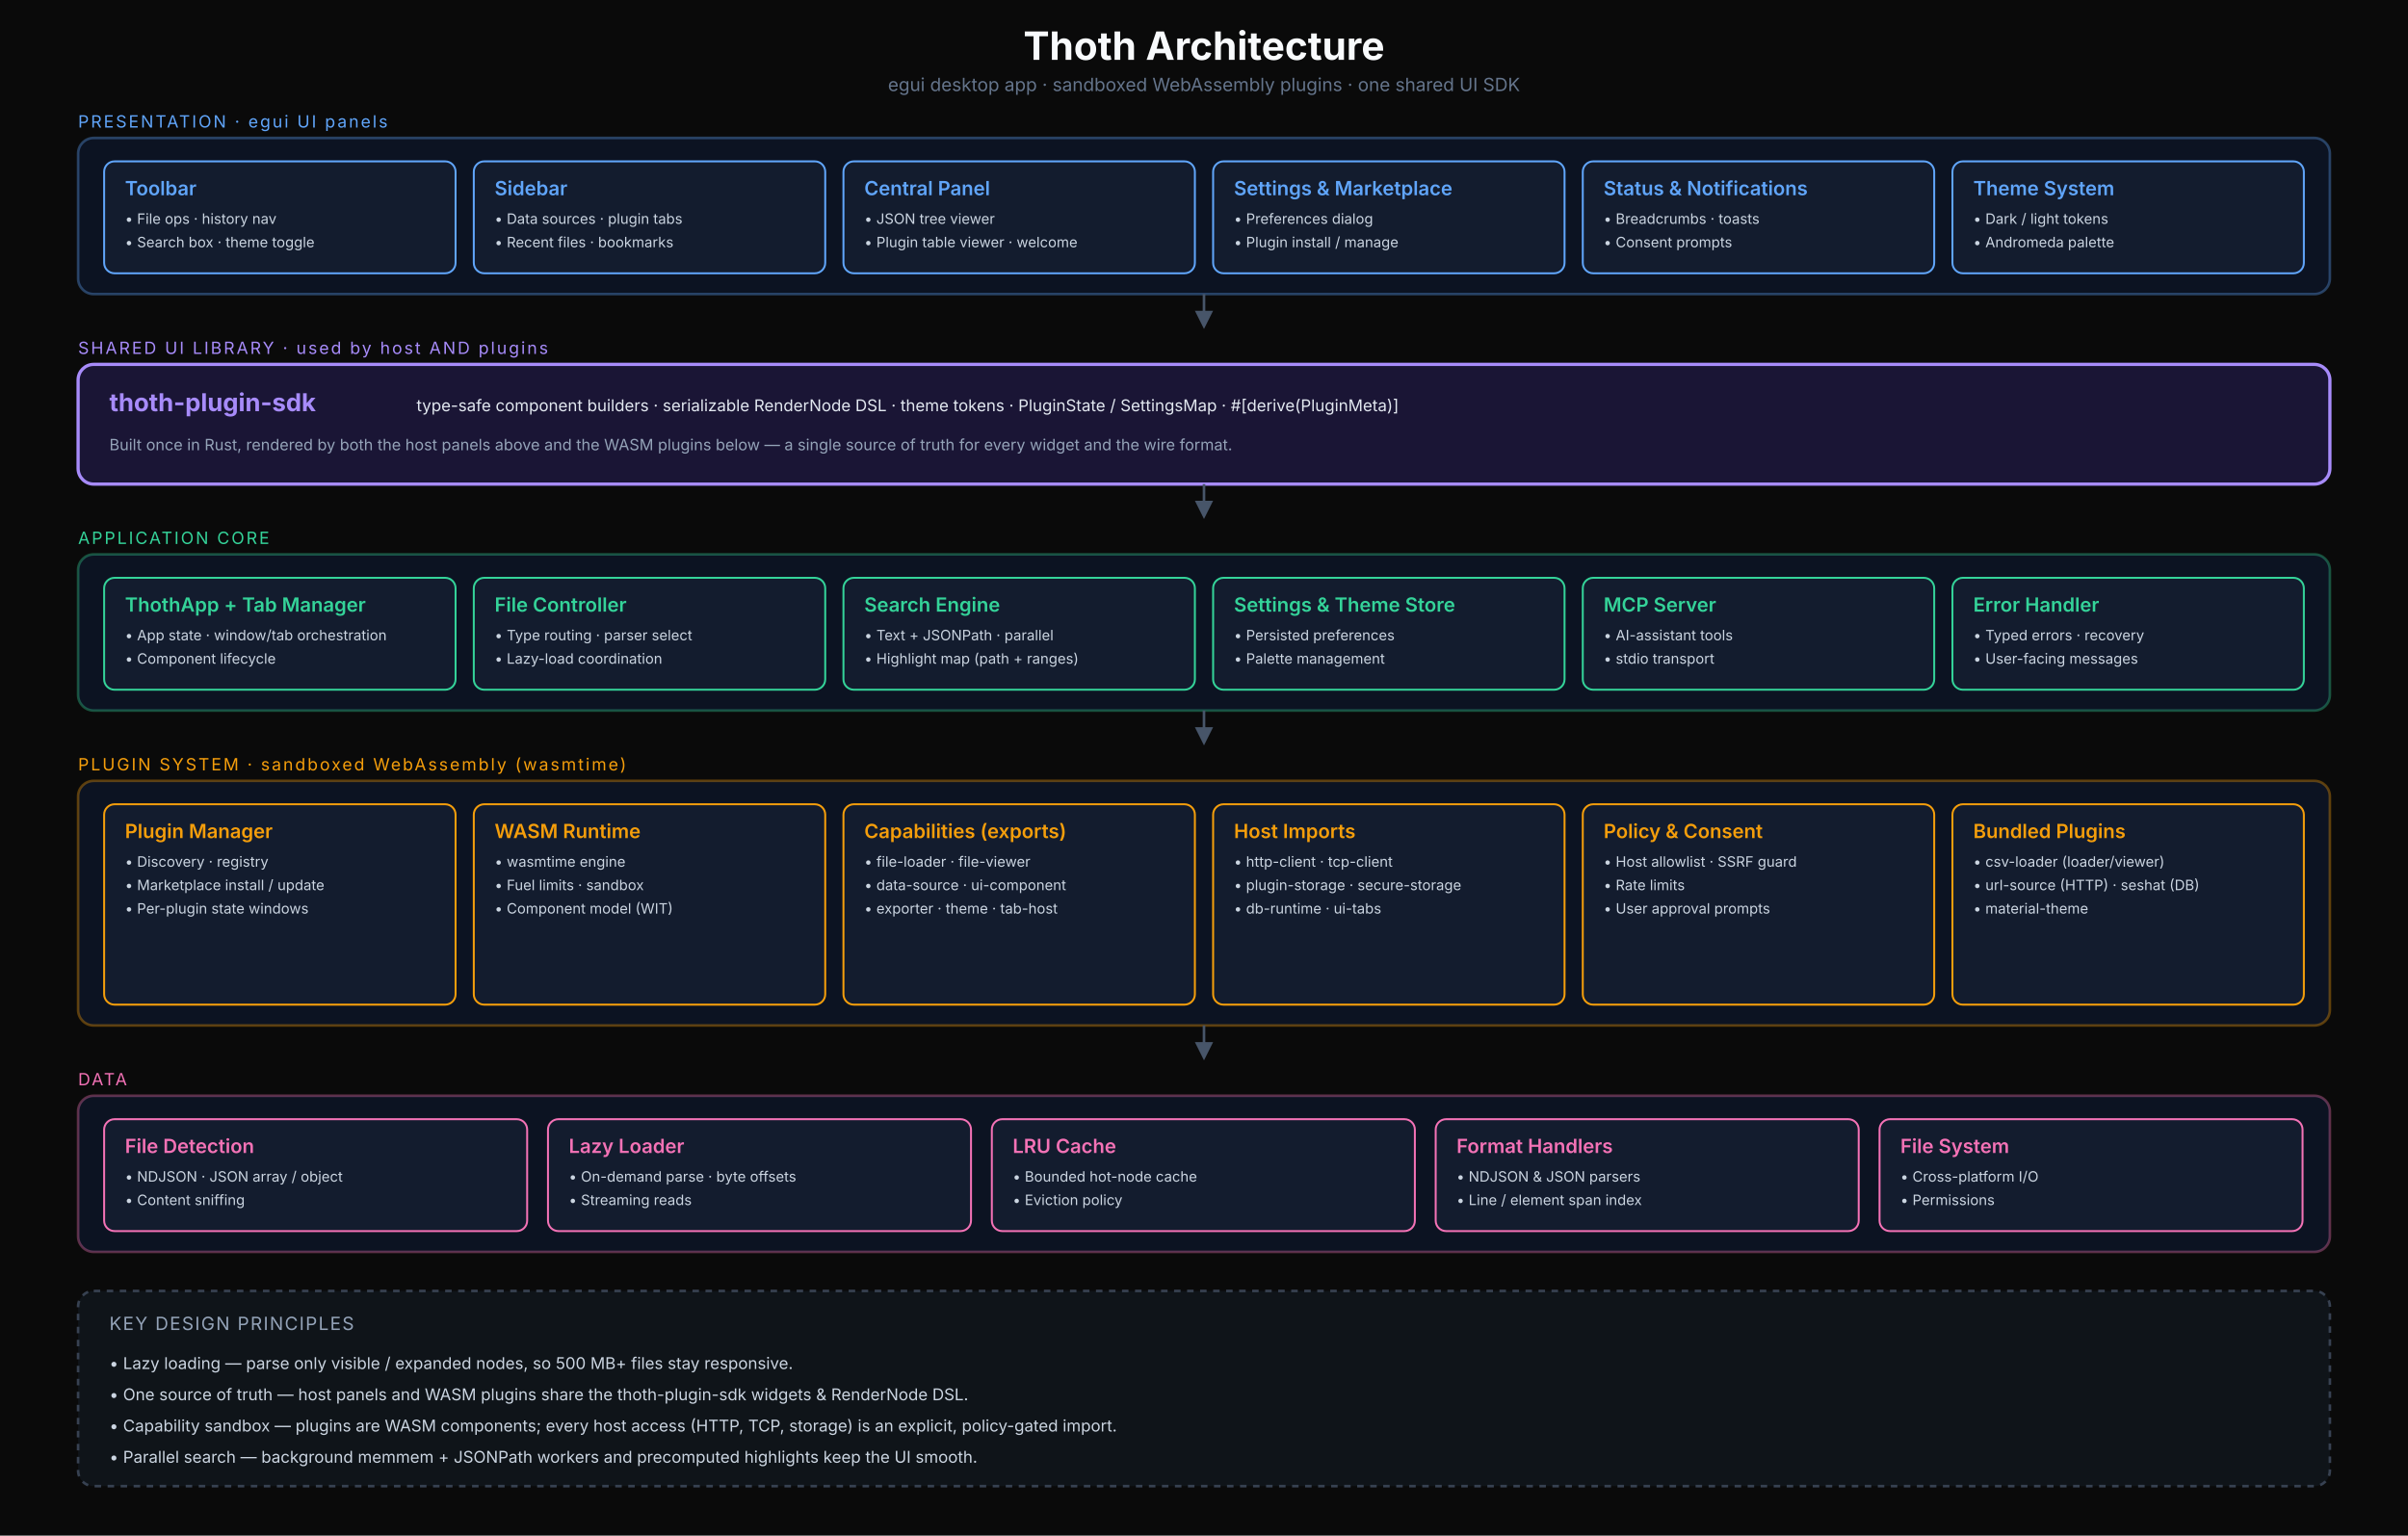
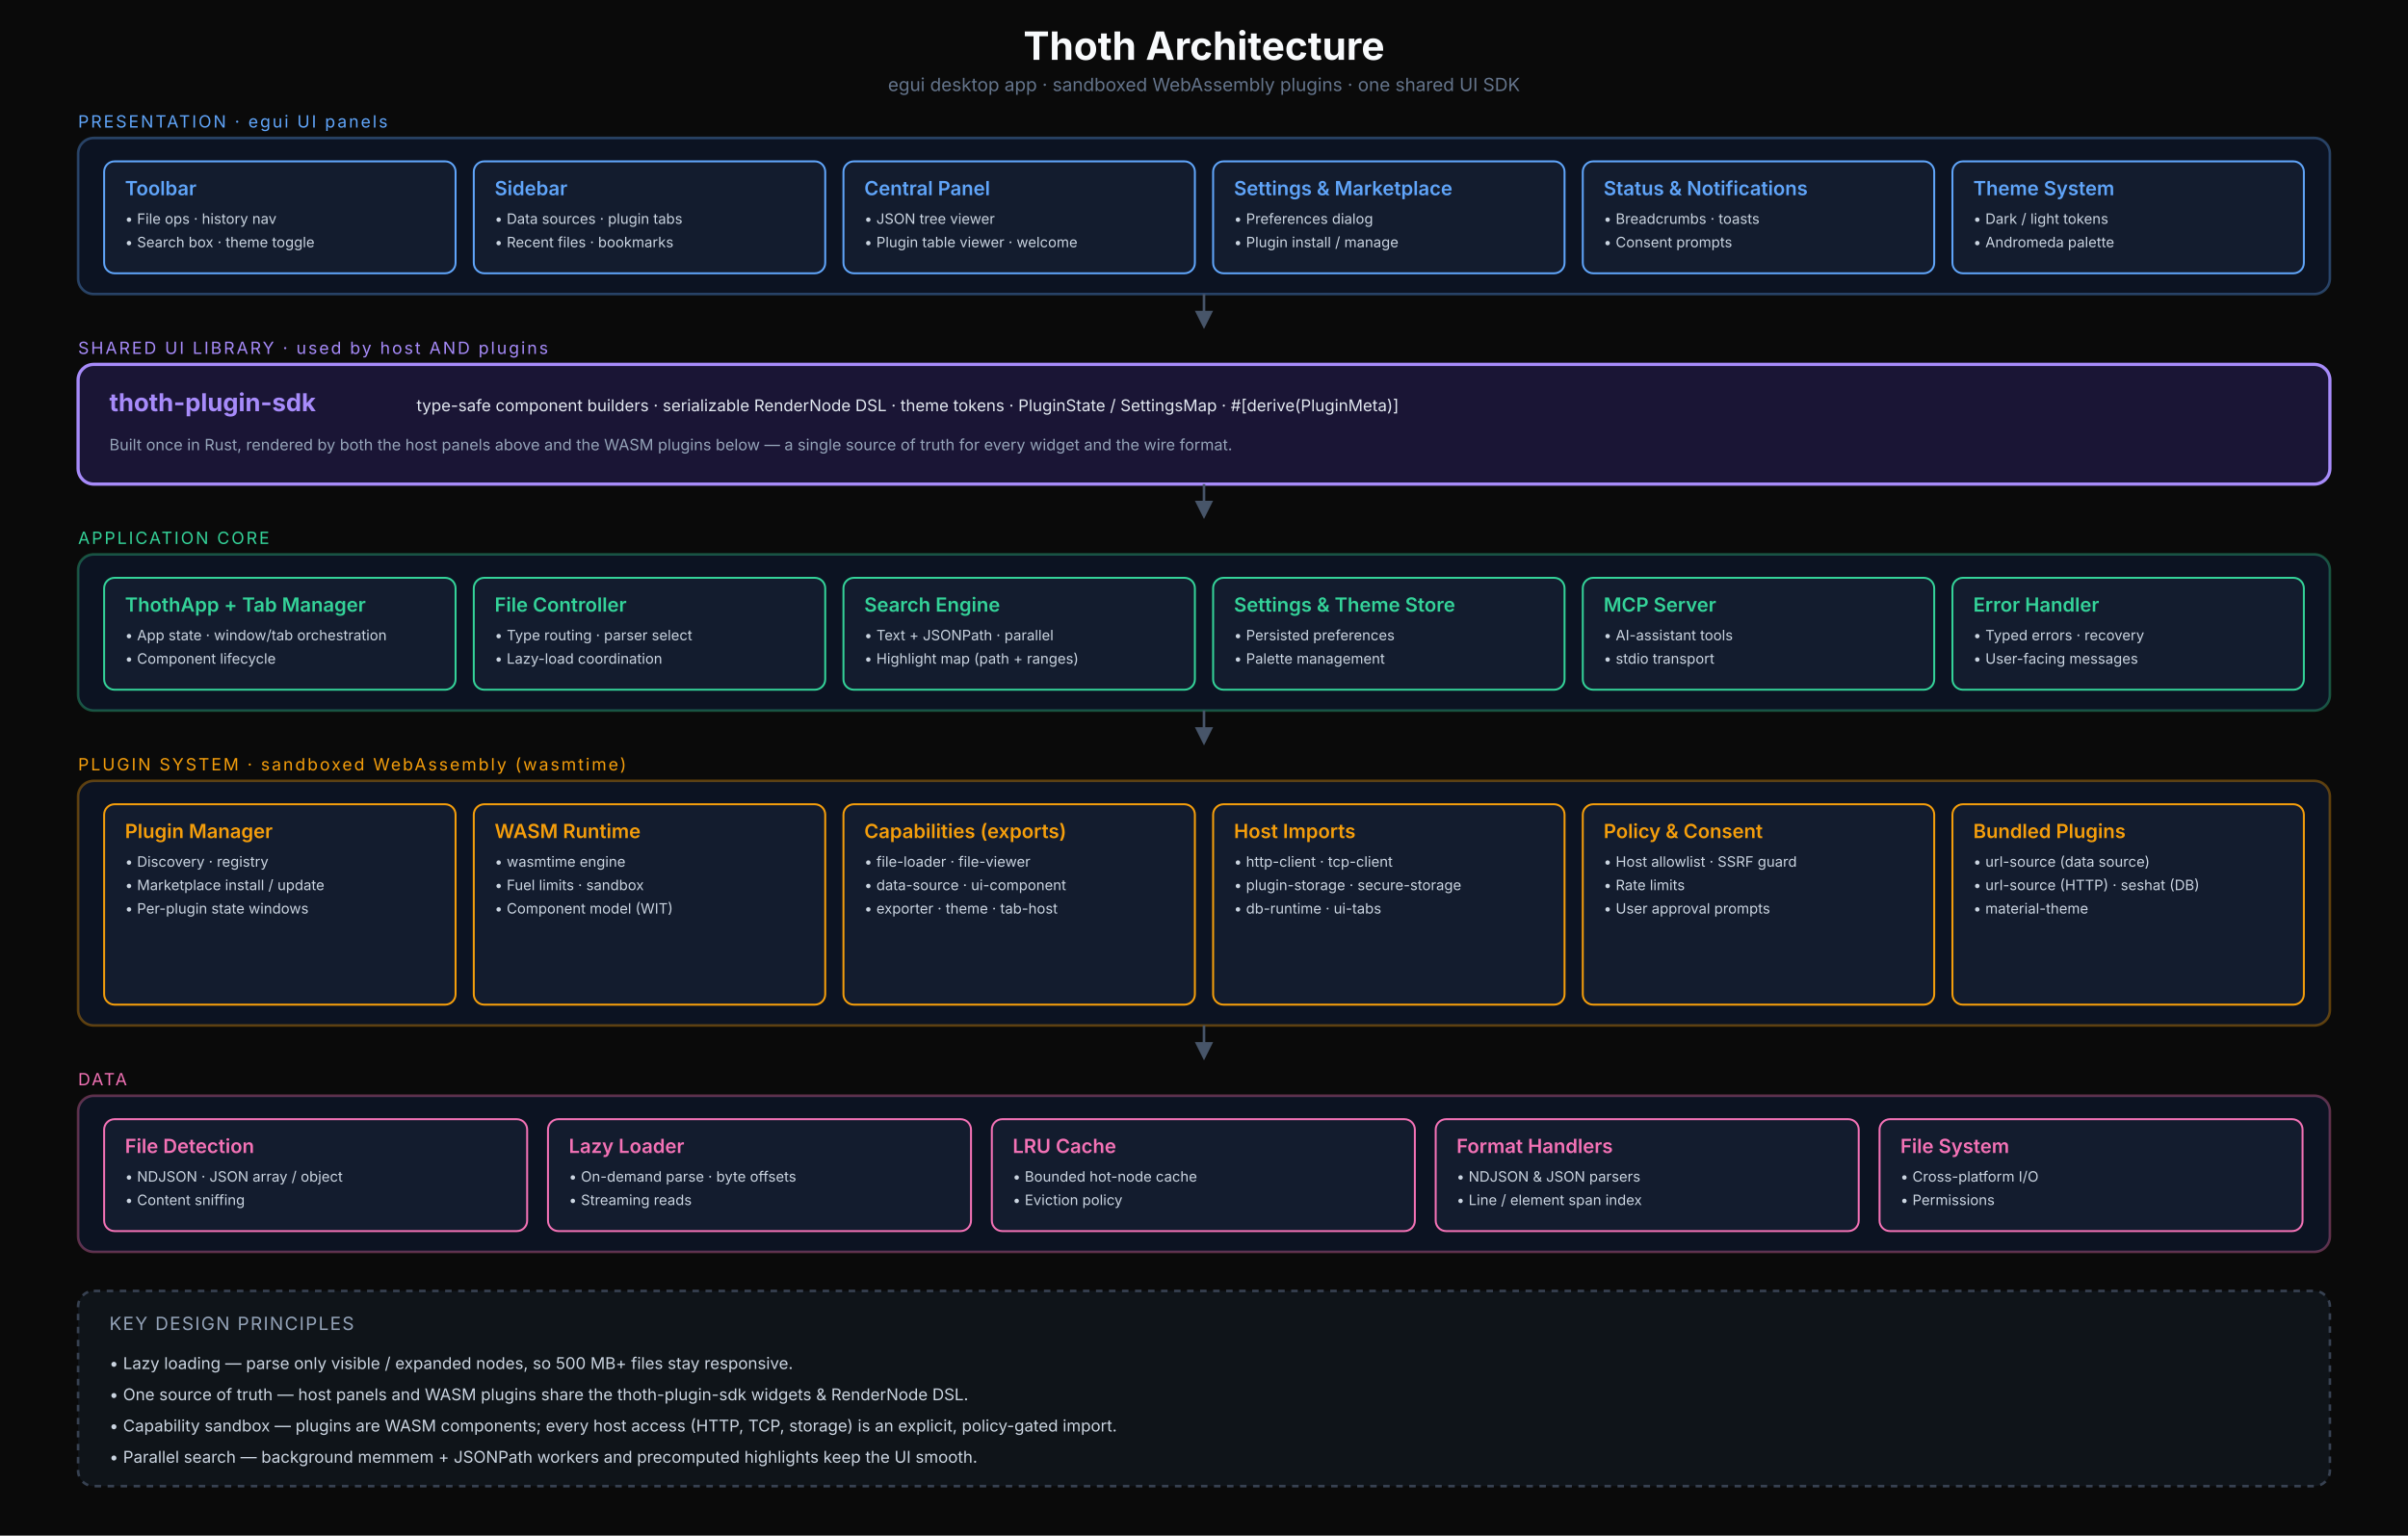
<svg xmlns="http://www.w3.org/2000/svg" version="1.1" viewBox="0 0 1850 1180" width="1850" height="1180">
  <defs>
    <marker id="arrow" viewBox="0 0 10 10" refX="8" refY="5" markerWidth="7" markerHeight="7" orient="auto-start-reverse">
      <path d="M0 0L10 5L0 10z" fill="#475569" />
    </marker>
    <style>
      text { font-family: "Inter", system-ui, -apple-system, sans-serif; }
      .title { font-size: 30px; fill: #f8fafc; font-weight: 700; }
      .sub { font-size: 14px; fill: #64748b; }
      .cap { font-size: 13px; letter-spacing: 1.5px; }
      .h { font-size: 15px; font-weight: 600; }
      .b { font-size: 11px; fill: #cbd5e1; }
      .band-h { font-size: 19px; font-weight: 700; fill: #a78bfa; }
      .band-1 { font-size: 12.5px; fill: #e2e8f0; }
      .band-2 { font-size: 12px; fill: #94a3b8; }
      .note { font-size: 12.5px; fill: #cbd5e1; }
      .note-h { font-size: 14px; fill: #94a3b8; letter-spacing: 1px; }
      .lbl { font-size: 11px; fill: #64748b; }
    </style>
  </defs>
  <rect x="0" y="0" width="1850" height="1180" fill="#0a0a0a" />
  <text x="925" y="46" text-anchor="middle" class="title">Thoth Architecture</text>
  <text x="925" y="70" text-anchor="middle" class="sub">egui desktop app · sandboxed WebAssembly plugins · one shared UI SDK</text>
  <text x="60" y="98" class="cap" fill="#60a5fa">PRESENTATION · egui UI panels</text>
  <rect x="60" y="106" width="1730" height="120" rx="12" fill="#0c1322" stroke="#60a5fa" stroke-opacity="0.35" stroke-width="2" />
  <rect x="80" y="124" width="270" height="86" rx="8" fill="#131c2e" stroke="#60a5fa" stroke-width="1.5" />
  <text x="96" y="150" class="h" fill="#60a5fa">Toolbar</text>
  <text x="96" y="172" class="b">• File ops · history nav</text>
  <text x="96" y="190" class="b">• Search box · theme toggle</text>
  <rect x="364" y="124" width="270" height="86" rx="8" fill="#131c2e" stroke="#60a5fa" stroke-width="1.5" />
  <text x="380" y="150" class="h" fill="#60a5fa">Sidebar</text>
  <text x="380" y="172" class="b">• Data sources · plugin tabs</text>
  <text x="380" y="190" class="b">• Recent files · bookmarks</text>
  <rect x="648" y="124" width="270" height="86" rx="8" fill="#131c2e" stroke="#60a5fa" stroke-width="1.5" />
  <text x="664" y="150" class="h" fill="#60a5fa">Central Panel</text>
  <text x="664" y="172" class="b">• JSON tree viewer</text>
  <text x="664" y="190" class="b">• Plugin table viewer · welcome</text>
  <rect x="932" y="124" width="270" height="86" rx="8" fill="#131c2e" stroke="#60a5fa" stroke-width="1.5" />
  <text x="948" y="150" class="h" fill="#60a5fa">Settings &amp; Marketplace</text>
  <text x="948" y="172" class="b">• Preferences dialog</text>
  <text x="948" y="190" class="b">• Plugin install / manage</text>
  <rect x="1216" y="124" width="270" height="86" rx="8" fill="#131c2e" stroke="#60a5fa" stroke-width="1.5" />
  <text x="1232" y="150" class="h" fill="#60a5fa">Status &amp; Notifications</text>
  <text x="1232" y="172" class="b">• Breadcrumbs · toasts</text>
  <text x="1232" y="190" class="b">• Consent prompts</text>
  <rect x="1500" y="124" width="270" height="86" rx="8" fill="#131c2e" stroke="#60a5fa" stroke-width="1.5" />
  <text x="1516" y="150" class="h" fill="#60a5fa">Theme System</text>
  <text x="1516" y="172" class="b">• Dark / light tokens</text>
  <text x="1516" y="190" class="b">• Andromeda palette</text>
  <line x1="925" y1="226" x2="925" y2="250" stroke="#475569" stroke-width="2" marker-end="url(#arrow)" />
  <text x="60" y="272" class="cap" fill="#a78bfa">SHARED UI LIBRARY · used by host AND plugins</text>
  <rect x="60" y="280" width="1730" height="92" rx="12" fill="#1a1535" stroke="#a78bfa" stroke-width="2.5" />
  <text x="84" y="316" class="band-h">thoth-plugin-sdk</text>
  <text x="320" y="316" class="band-1">type-safe component builders · serializable RenderNode DSL · theme tokens · PluginState / SettingsMap · #[derive(PluginMeta)]</text>
  <text x="84" y="346" class="band-2">Built once in Rust, rendered by both the host panels above and the WASM plugins below — a single source of truth for every widget and the wire format.</text>
  <line x1="925" y1="372" x2="925" y2="396" stroke="#475569" stroke-width="2" marker-end="url(#arrow)" />
  <text x="60" y="418" class="cap" fill="#34d399">APPLICATION CORE</text>
  <rect x="60" y="426" width="1730" height="120" rx="12" fill="#0c1322" stroke="#34d399" stroke-opacity="0.35" stroke-width="2" />
  <rect x="80" y="444" width="270" height="86" rx="8" fill="#131c2e" stroke="#34d399" stroke-width="1.5" />
  <text x="96" y="470" class="h" fill="#34d399">ThothApp + Tab Manager</text>
  <text x="96" y="492" class="b">• App state · window/tab orchestration</text>
  <text x="96" y="510" class="b">• Component lifecycle</text>
  <rect x="364" y="444" width="270" height="86" rx="8" fill="#131c2e" stroke="#34d399" stroke-width="1.5" />
  <text x="380" y="470" class="h" fill="#34d399">File Controller</text>
  <text x="380" y="492" class="b">• Type routing · parser select</text>
  <text x="380" y="510" class="b">• Lazy-load coordination</text>
  <rect x="648" y="444" width="270" height="86" rx="8" fill="#131c2e" stroke="#34d399" stroke-width="1.5" />
  <text x="664" y="470" class="h" fill="#34d399">Search Engine</text>
  <text x="664" y="492" class="b">• Text + JSONPath · parallel</text>
  <text x="664" y="510" class="b">• Highlight map (path + ranges)</text>
  <rect x="932" y="444" width="270" height="86" rx="8" fill="#131c2e" stroke="#34d399" stroke-width="1.5" />
  <text x="948" y="470" class="h" fill="#34d399">Settings &amp; Theme Store</text>
  <text x="948" y="492" class="b">• Persisted preferences</text>
  <text x="948" y="510" class="b">• Palette management</text>
  <rect x="1216" y="444" width="270" height="86" rx="8" fill="#131c2e" stroke="#34d399" stroke-width="1.5" />
  <text x="1232" y="470" class="h" fill="#34d399">MCP Server</text>
  <text x="1232" y="492" class="b">• AI-assistant tools</text>
  <text x="1232" y="510" class="b">• stdio transport</text>
  <rect x="1500" y="444" width="270" height="86" rx="8" fill="#131c2e" stroke="#34d399" stroke-width="1.5" />
  <text x="1516" y="470" class="h" fill="#34d399">Error Handler</text>
  <text x="1516" y="492" class="b">• Typed errors · recovery</text>
  <text x="1516" y="510" class="b">• User-facing messages</text>
  <line x1="925" y1="546" x2="925" y2="570" stroke="#475569" stroke-width="2" marker-end="url(#arrow)" />
  <text x="60" y="592" class="cap" fill="#f59e0b">PLUGIN SYSTEM · sandboxed WebAssembly (wasmtime)</text>
  <rect x="60" y="600" width="1730" height="188" rx="12" fill="#0c1322" stroke="#f59e0b" stroke-opacity="0.35" stroke-width="2" />
  <rect x="80" y="618" width="270" height="154" rx="8" fill="#131c2e" stroke="#f59e0b" stroke-width="1.5" />
  <text x="96" y="644" class="h" fill="#f59e0b">Plugin Manager</text>
  <text x="96" y="666" class="b">• Discovery · registry</text>
  <text x="96" y="684" class="b">• Marketplace install / update</text>
  <text x="96" y="702" class="b">• Per-plugin state windows</text>
  <rect x="364" y="618" width="270" height="154" rx="8" fill="#131c2e" stroke="#f59e0b" stroke-width="1.5" />
  <text x="380" y="644" class="h" fill="#f59e0b">WASM Runtime</text>
  <text x="380" y="666" class="b">• wasmtime engine</text>
  <text x="380" y="684" class="b">• Fuel limits · sandbox</text>
  <text x="380" y="702" class="b">• Component model (WIT)</text>
  <rect x="648" y="618" width="270" height="154" rx="8" fill="#131c2e" stroke="#f59e0b" stroke-width="1.5" />
  <text x="664" y="644" class="h" fill="#f59e0b">Capabilities (exports)</text>
  <text x="664" y="666" class="b">• file-loader · file-viewer</text>
  <text x="664" y="684" class="b">• data-source · ui-component</text>
  <text x="664" y="702" class="b">• exporter · theme · tab-host</text>
  <rect x="932" y="618" width="270" height="154" rx="8" fill="#131c2e" stroke="#f59e0b" stroke-width="1.5" />
  <text x="948" y="644" class="h" fill="#f59e0b">Host Imports</text>
  <text x="948" y="666" class="b">• http-client · tcp-client</text>
  <text x="948" y="684" class="b">• plugin-storage · secure-storage</text>
  <text x="948" y="702" class="b">• db-runtime · ui-tabs</text>
  <rect x="1216" y="618" width="270" height="154" rx="8" fill="#131c2e" stroke="#f59e0b" stroke-width="1.5" />
  <text x="1232" y="644" class="h" fill="#f59e0b">Policy &amp; Consent</text>
  <text x="1232" y="666" class="b">• Host allowlist · SSRF guard</text>
  <text x="1232" y="684" class="b">• Rate limits</text>
  <text x="1232" y="702" class="b">• User approval prompts</text>
  <rect x="1500" y="618" width="270" height="154" rx="8" fill="#131c2e" stroke="#f59e0b" stroke-width="1.5" />
  <text x="1516" y="644" class="h" fill="#f59e0b">Bundled Plugins</text>
-   <text x="1516" y="666" class="b">• csv-loader (loader/viewer)</text>
+   <text x="1516" y="666" class="b">• url-source (data source)</text>
  <text x="1516" y="684" class="b">• url-source (HTTP) · seshat (DB)</text>
  <text x="1516" y="702" class="b">• material-theme</text>
  <line x1="925" y1="788" x2="925" y2="812" stroke="#475569" stroke-width="2" marker-end="url(#arrow)" />
  <text x="60" y="834" class="cap" fill="#f472b6">DATA</text>
  <rect x="60" y="842" width="1730" height="120" rx="12" fill="#0c1322" stroke="#f472b6" stroke-opacity="0.35" stroke-width="2" />
  <rect x="80" y="860" width="325" height="86" rx="8" fill="#131c2e" stroke="#f472b6" stroke-width="1.5" />
  <text x="96" y="886" class="h" fill="#f472b6">File Detection</text>
  <text x="96" y="908" class="b">• NDJSON · JSON array / object</text>
  <text x="96" y="926" class="b">• Content sniffing</text>
  <rect x="421" y="860" width="325" height="86" rx="8" fill="#131c2e" stroke="#f472b6" stroke-width="1.5" />
  <text x="437" y="886" class="h" fill="#f472b6">Lazy Loader</text>
  <text x="437" y="908" class="b">• On-demand parse · byte offsets</text>
  <text x="437" y="926" class="b">• Streaming reads</text>
  <rect x="762" y="860" width="325" height="86" rx="8" fill="#131c2e" stroke="#f472b6" stroke-width="1.5" />
  <text x="778" y="886" class="h" fill="#f472b6">LRU Cache</text>
  <text x="778" y="908" class="b">• Bounded hot-node cache</text>
  <text x="778" y="926" class="b">• Eviction policy</text>
  <rect x="1103" y="860" width="325" height="86" rx="8" fill="#131c2e" stroke="#f472b6" stroke-width="1.5" />
  <text x="1119" y="886" class="h" fill="#f472b6">Format Handlers</text>
  <text x="1119" y="908" class="b">• NDJSON &amp; JSON parsers</text>
  <text x="1119" y="926" class="b">• Line / element span index</text>
  <rect x="1444" y="860" width="325" height="86" rx="8" fill="#131c2e" stroke="#f472b6" stroke-width="1.5" />
  <text x="1460" y="886" class="h" fill="#f472b6">File System</text>
  <text x="1460" y="908" class="b">• Cross-platform I/O</text>
  <text x="1460" y="926" class="b">• Permissions</text>
  <rect x="60" y="992" width="1730" height="150" rx="12" fill="#0f1419" stroke="#374151" stroke-dasharray="5,5" stroke-width="2" />
  <text x="84" y="1022" class="note-h">KEY DESIGN PRINCIPLES</text>
  <text x="84" y="1052" class="note">• Lazy loading — parse only visible / expanded nodes, so 500 MB+ files stay responsive.</text>
  <text x="84" y="1076" class="note">• One source of truth — host panels and WASM plugins share the thoth-plugin-sdk widgets &amp; RenderNode DSL.</text>
  <text x="84" y="1100" class="note">• Capability sandbox — plugins are WASM components; every host access (HTTP, TCP, storage) is an explicit, policy-gated import.</text>
  <text x="84" y="1124" class="note">• Parallel search — background memmem + JSONPath workers and precomputed highlights keep the UI smooth.</text>
</svg>
